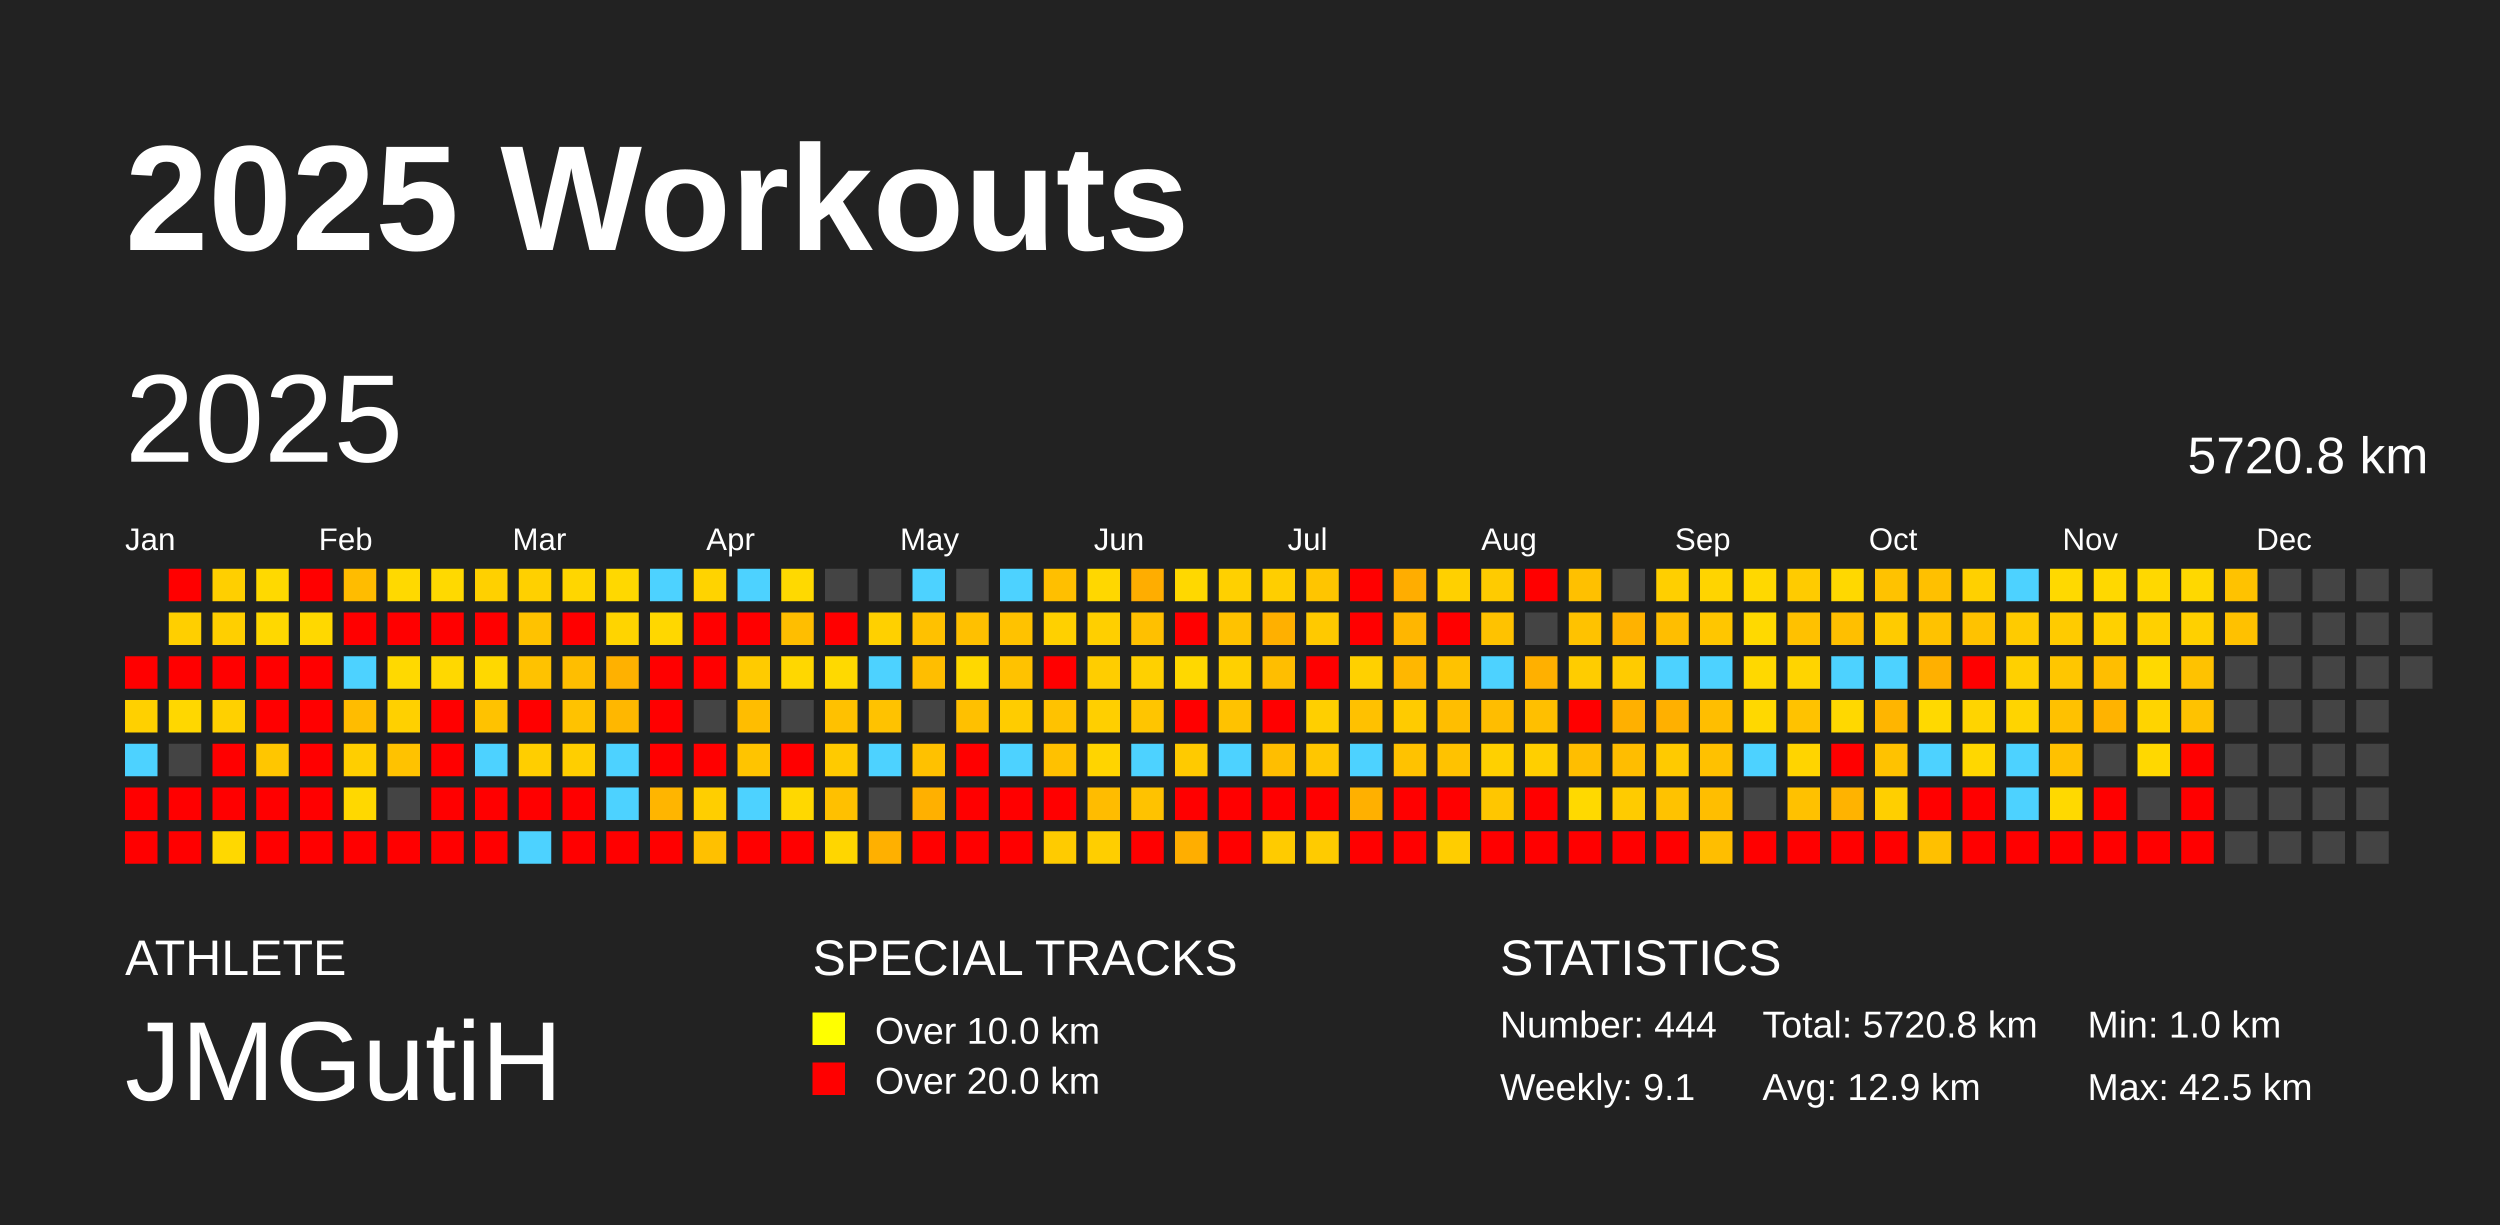
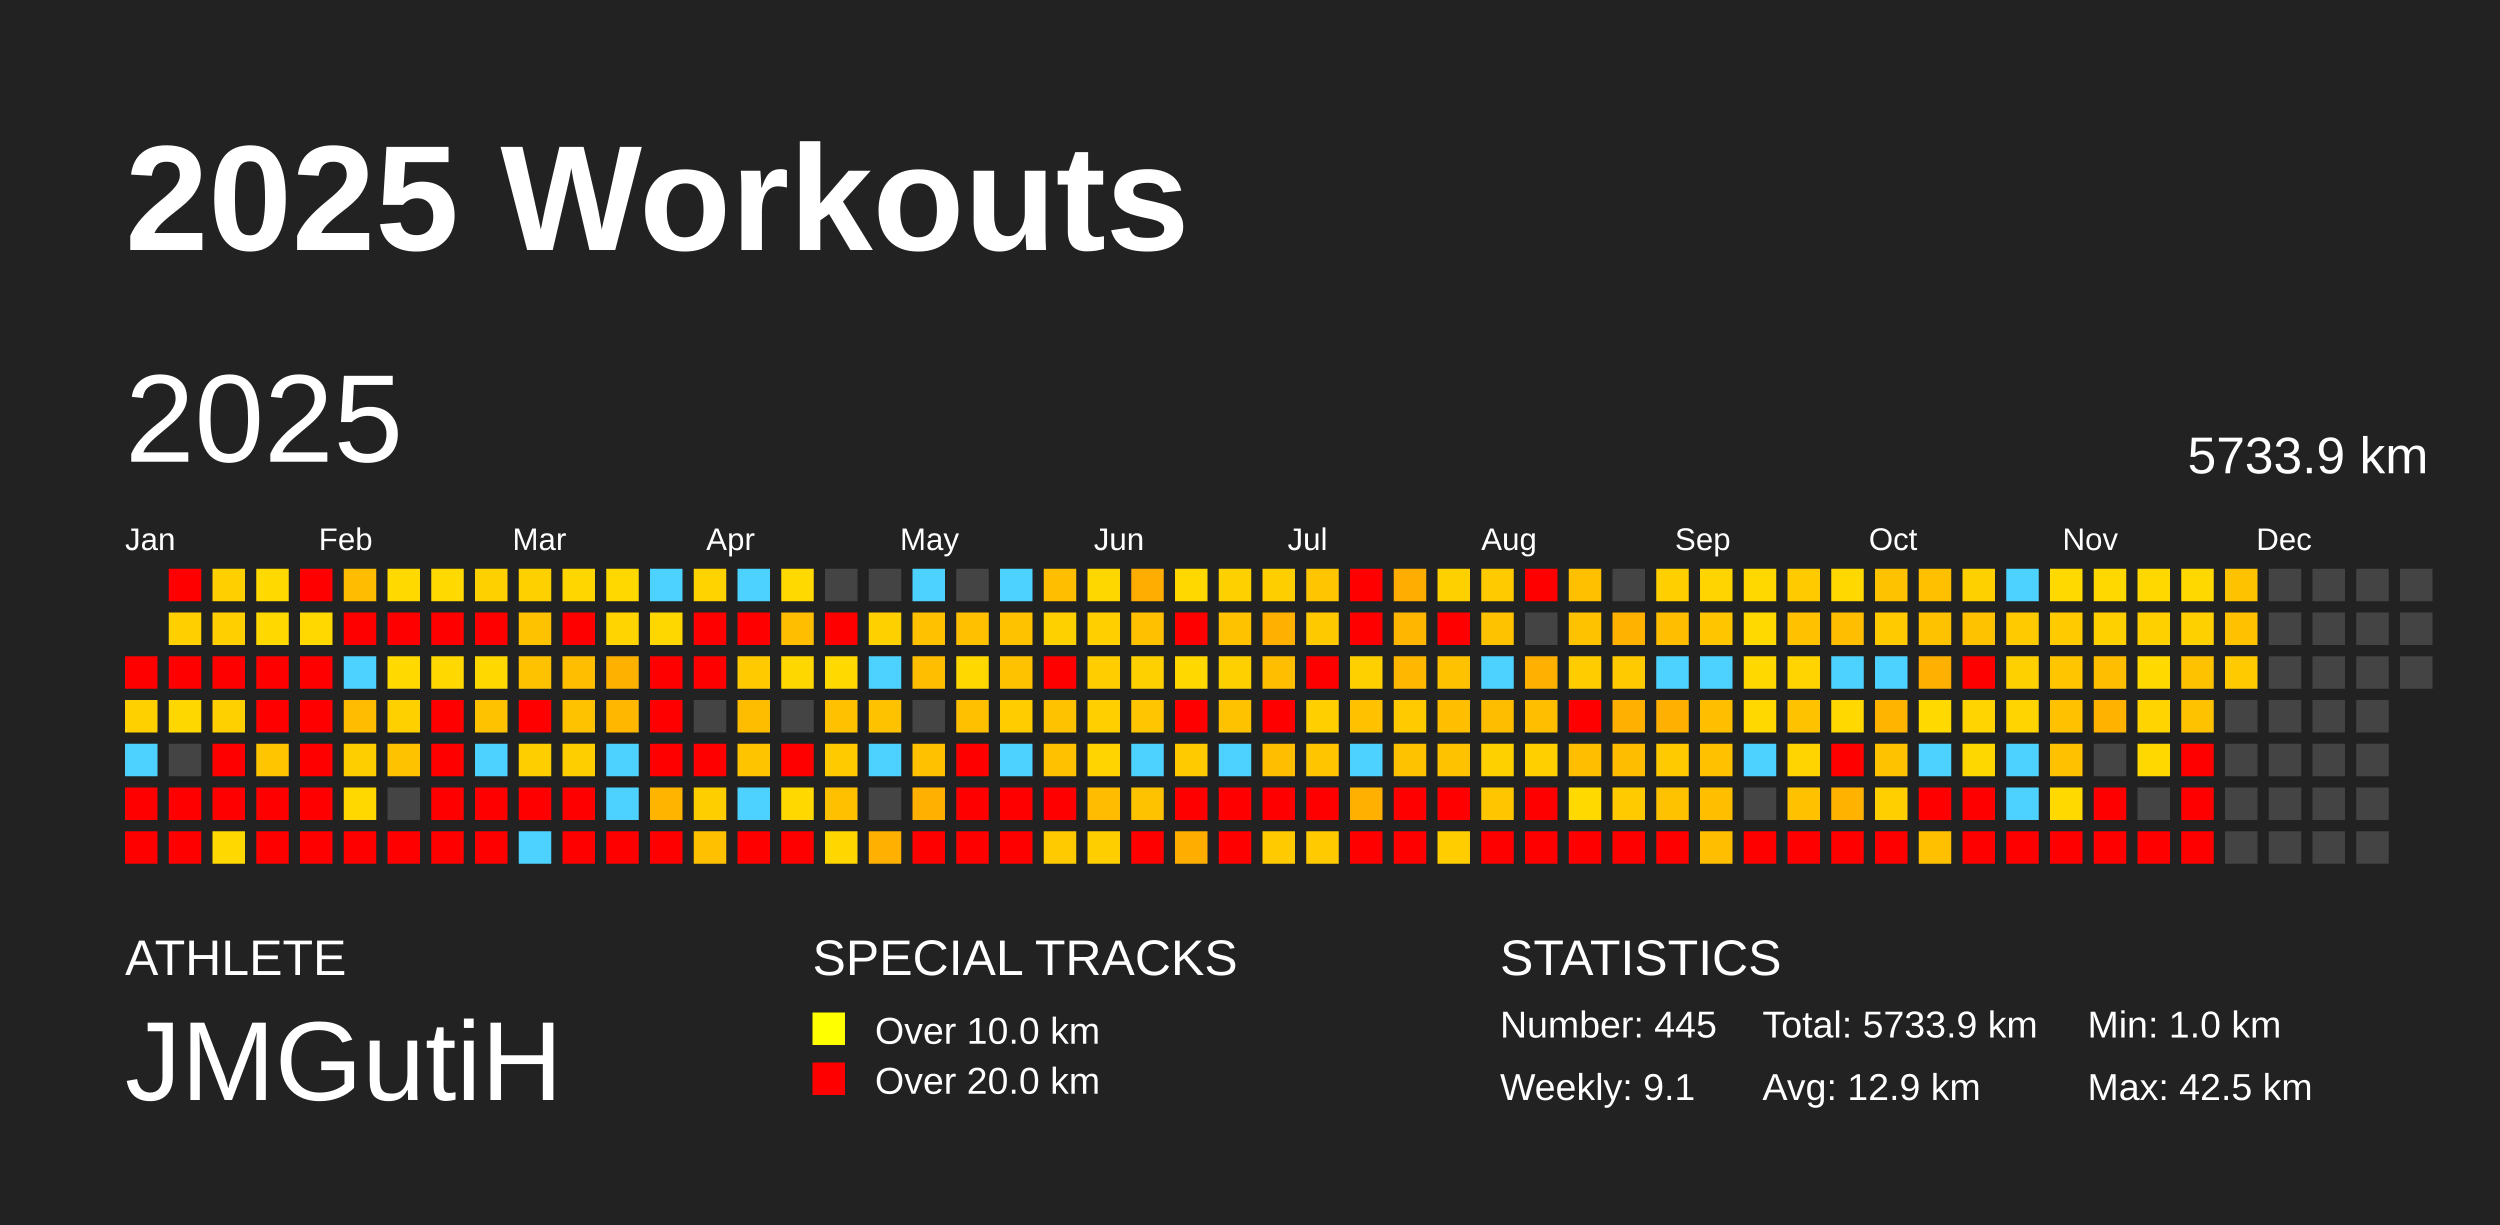
<svg xmlns="http://www.w3.org/2000/svg" baseProfile="full" height="98mm" version="1.1" viewBox="0,0,200,98" width="200mm">
  <defs />
  <rect fill="#222222" height="98" width="200" x="0" y="0" />
  <text fill="#FFFFFF" style="font-size:12px; font-family:Arial; font-weight:bold;" x="10" y="20">2025 Workouts</text>
  <text fill="#FFFFFF" style="font-size:4px; font-family:Arial" x="10" y="78">ATHLETE</text>
  <text fill="#FFFFFF" style="font-size:9px; font-family:Arial" x="10" y="88">JMGutiH</text>
  <text fill="#FFFFFF" style="font-size:4px; font-family:Arial" x="65" y="78">SPECIAL TRACKS</text>
  <rect fill="yellow" height="2.6" width="2.6" x="65" y="81" />
  <text fill="#FFFFFF" style="font-size:3px; font-family:Arial" x="70" y="83.5">Over 10.0 km</text>
  <rect fill="red" height="2.6" width="2.6" x="65" y="85" />
  <text fill="#FFFFFF" style="font-size:3px; font-family:Arial" x="70" y="87.5">Over 20.0 km</text>
  <text fill="#FFFFFF" style="font-size:4px; font-family:Arial" x="120" y="78">STATISTICS</text>
-   <text fill="#FFFFFF" style="font-size:3px; font-family:Arial" x="120" y="83">Number: 444</text>
+   <text fill="#FFFFFF" style="font-size:3px; font-family:Arial" x="120" y="83">Number: 445</text>
  <text fill="#FFFFFF" style="font-size:3px; font-family:Arial" x="120" y="88">Weekly: 9.1</text>
-   <text fill="#FFFFFF" style="font-size:3px; font-family:Arial" x="141" y="83">Total: 5720.8 km</text>
+   <text fill="#FFFFFF" style="font-size:3px; font-family:Arial" x="141" y="83">Total: 5733.9 km</text>
  <text fill="#FFFFFF" style="font-size:3px; font-family:Arial" x="141" y="88">Avg: 12.9 km</text>
  <text fill="#FFFFFF" style="font-size:3px; font-family:Arial" x="167" y="83">Min: 1.0 km</text>
  <text fill="#FFFFFF" style="font-size:3px; font-family:Arial" x="167" y="88">Max: 42.5 km</text>
  <text dominant-baseline="hanging" fill="#FFFFFF" style="font-size:10.0px; font-family:Arial;" x="10" y="30">2025</text>
-   <text dominant-baseline="hanging" fill="#FFFFFF" style="font-size:4.125px; font-family:Arial;" x="175" y="35">5720.8 km</text>
+   <text dominant-baseline="hanging" fill="#FFFFFF" style="font-size:4.125px; font-family:Arial;" x="175" y="35">5733.9 km</text>
  <text fill="#FFFFFF" style="font-size:2.5px; font-family:Arial" x="10.0" y="44">Jan</text>
  <text fill="#FFFFFF" style="font-size:2.5px; font-family:Arial" x="25.5" y="44">Feb</text>
  <text fill="#FFFFFF" style="font-size:2.5px; font-family:Arial" x="41.0" y="44">Mar</text>
  <text fill="#FFFFFF" style="font-size:2.5px; font-family:Arial" x="56.5" y="44">Apr</text>
  <text fill="#FFFFFF" style="font-size:2.5px; font-family:Arial" x="72.0" y="44">May</text>
  <text fill="#FFFFFF" style="font-size:2.5px; font-family:Arial" x="87.5" y="44">Jun</text>
  <text fill="#FFFFFF" style="font-size:2.5px; font-family:Arial" x="103.0" y="44">Jul</text>
  <text fill="#FFFFFF" style="font-size:2.5px; font-family:Arial" x="118.5" y="44">Aug</text>
  <text fill="#FFFFFF" style="font-size:2.5px; font-family:Arial" x="134.0" y="44">Sep</text>
  <text fill="#FFFFFF" style="font-size:2.5px; font-family:Arial" x="149.5" y="44">Oct</text>
  <text fill="#FFFFFF" style="font-size:2.5px; font-family:Arial" x="165.0" y="44">Nov</text>
  <text fill="#FFFFFF" style="font-size:2.5px; font-family:Arial" x="180.5" y="44">Dec</text>
  <rect fill="red" height="2.6" width="2.6" x="10.0" y="52.5" />
  <rect fill="#ffd000" height="2.6" width="2.6" x="10.0" y="56.0" />
  <rect fill="#4dd2ff" height="2.6" width="2.6" x="10.0" y="59.5" />
  <rect fill="red" height="2.6" width="2.6" x="10.0" y="63.0" />
  <rect fill="red" height="2.6" width="2.6" x="10.0" y="66.5" />
  <rect fill="red" height="2.6" width="2.6" x="13.5" y="45.5" />
  <rect fill="#ffcf00" height="2.6" width="2.6" x="13.5" y="49.0" />
  <rect fill="red" height="2.6" width="2.6" x="13.5" y="52.5" />
  <rect fill="#ffd700" height="2.6" width="2.6" x="13.5" y="56.0" />
  <rect fill="#444444" height="2.6" width="2.6" x="13.5" y="59.5" />
  <rect fill="red" height="2.6" width="2.6" x="13.5" y="63.0" />
  <rect fill="red" height="2.6" width="2.6" x="13.5" y="66.5" />
  <rect fill="#ffcf00" height="2.6" width="2.6" x="17.0" y="45.5" />
  <rect fill="#ffcf00" height="2.6" width="2.6" x="17.0" y="49.0" />
  <rect fill="red" height="2.6" width="2.6" x="17.0" y="52.5" />
  <rect fill="#ffd000" height="2.6" width="2.6" x="17.0" y="56.0" />
  <rect fill="red" height="2.6" width="2.6" x="17.0" y="59.5" />
  <rect fill="red" height="2.6" width="2.6" x="17.0" y="63.0" />
  <rect fill="#ffd800" height="2.6" width="2.6" x="17.0" y="66.5" />
  <rect fill="#ffd900" height="2.6" width="2.6" x="20.5" y="45.5" />
  <rect fill="#ffd800" height="2.6" width="2.6" x="20.5" y="49.0" />
  <rect fill="red" height="2.6" width="2.6" x="20.5" y="52.5" />
  <rect fill="red" height="2.6" width="2.6" x="20.5" y="56.0" />
  <rect fill="#ffc600" height="2.6" width="2.6" x="20.5" y="59.5" />
  <rect fill="red" height="2.6" width="2.6" x="20.5" y="63.0" />
  <rect fill="red" height="2.6" width="2.6" x="20.5" y="66.5" />
  <rect fill="red" height="2.6" width="2.6" x="24.0" y="45.5" />
  <rect fill="#ffd800" height="2.6" width="2.6" x="24.0" y="49.0" />
  <rect fill="red" height="2.6" width="2.6" x="24.0" y="52.5" />
  <rect fill="red" height="2.6" width="2.6" x="24.0" y="56.0" />
  <rect fill="red" height="2.6" width="2.6" x="24.0" y="59.5" />
  <rect fill="red" height="2.6" width="2.6" x="24.0" y="63.0" />
  <rect fill="red" height="2.6" width="2.6" x="24.0" y="66.5" />
  <rect fill="#ffbc00" height="2.6" width="2.6" x="27.5" y="45.5" />
  <rect fill="red" height="2.6" width="2.6" x="27.5" y="49.0" />
  <rect fill="#4dd2ff" height="2.6" width="2.6" x="27.5" y="52.5" />
  <rect fill="#ffbc00" height="2.6" width="2.6" x="27.5" y="56.0" />
  <rect fill="#ffce00" height="2.6" width="2.6" x="27.5" y="59.5" />
  <rect fill="#ffd800" height="2.6" width="2.6" x="27.5" y="63.0" />
  <rect fill="red" height="2.6" width="2.6" x="27.5" y="66.5" />
  <rect fill="#ffd900" height="2.6" width="2.6" x="31.0" y="45.5" />
  <rect fill="red" height="2.6" width="2.6" x="31.0" y="49.0" />
  <rect fill="#ffd900" height="2.6" width="2.6" x="31.0" y="52.5" />
  <rect fill="#ffd000" height="2.6" width="2.6" x="31.0" y="56.0" />
  <rect fill="#ffc200" height="2.6" width="2.6" x="31.0" y="59.5" />
  <rect fill="#444444" height="2.6" width="2.6" x="31.0" y="63.0" />
  <rect fill="red" height="2.6" width="2.6" x="31.0" y="66.5" />
  <rect fill="#ffd900" height="2.6" width="2.6" x="34.5" y="45.5" />
  <rect fill="red" height="2.6" width="2.6" x="34.5" y="49.0" />
  <rect fill="#ffd800" height="2.6" width="2.6" x="34.5" y="52.5" />
  <rect fill="red" height="2.6" width="2.6" x="34.5" y="56.0" />
  <rect fill="red" height="2.6" width="2.6" x="34.5" y="59.5" />
  <rect fill="red" height="2.6" width="2.6" x="34.5" y="63.0" />
  <rect fill="red" height="2.6" width="2.6" x="34.5" y="66.5" />
  <rect fill="#ffd000" height="2.6" width="2.6" x="38.0" y="45.5" />
  <rect fill="red" height="2.6" width="2.6" x="38.0" y="49.0" />
  <rect fill="#ffd800" height="2.6" width="2.6" x="38.0" y="52.5" />
  <rect fill="#ffc200" height="2.6" width="2.6" x="38.0" y="56.0" />
  <rect fill="#4dd2ff" height="2.6" width="2.6" x="38.0" y="59.5" />
  <rect fill="red" height="2.6" width="2.6" x="38.0" y="63.0" />
  <rect fill="red" height="2.6" width="2.6" x="38.0" y="66.5" />
  <rect fill="#ffd000" height="2.6" width="2.6" x="41.5" y="45.5" />
  <rect fill="#ffc200" height="2.6" width="2.6" x="41.5" y="49.0" />
  <rect fill="#ffc200" height="2.6" width="2.6" x="41.5" y="52.5" />
  <rect fill="red" height="2.6" width="2.6" x="41.5" y="56.0" />
  <rect fill="#ffce00" height="2.6" width="2.6" x="41.5" y="59.5" />
  <rect fill="red" height="2.6" width="2.6" x="41.5" y="63.0" />
  <rect fill="#4dd2ff" height="2.6" width="2.6" x="41.5" y="66.5" />
  <rect fill="#ffd600" height="2.6" width="2.6" x="45.0" y="45.5" />
  <rect fill="red" height="2.6" width="2.6" x="45.0" y="49.0" />
  <rect fill="#ffbe00" height="2.6" width="2.6" x="45.0" y="52.5" />
  <rect fill="#ffc200" height="2.6" width="2.6" x="45.0" y="56.0" />
  <rect fill="#ffce00" height="2.6" width="2.6" x="45.0" y="59.5" />
  <rect fill="red" height="2.6" width="2.6" x="45.0" y="63.0" />
  <rect fill="red" height="2.6" width="2.6" x="45.0" y="66.5" />
  <rect fill="#ffd800" height="2.6" width="2.6" x="48.5" y="45.5" />
  <rect fill="#ffd400" height="2.6" width="2.6" x="48.5" y="49.0" />
  <rect fill="#ffb100" height="2.6" width="2.6" x="48.5" y="52.5" />
  <rect fill="#ffb700" height="2.6" width="2.6" x="48.5" y="56.0" />
  <rect fill="#4dd2ff" height="2.6" width="2.6" x="48.5" y="59.5" />
  <rect fill="#4dd2ff" height="2.6" width="2.6" x="48.5" y="63.0" />
  <rect fill="red" height="2.6" width="2.6" x="48.5" y="66.5" />
  <rect fill="#4dd2ff" height="2.6" width="2.6" x="52.0" y="45.5" />
  <rect fill="#ffd700" height="2.6" width="2.6" x="52.0" y="49.0" />
  <rect fill="red" height="2.6" width="2.6" x="52.0" y="52.5" />
  <rect fill="red" height="2.6" width="2.6" x="52.0" y="56.0" />
  <rect fill="red" height="2.6" width="2.6" x="52.0" y="59.5" />
  <rect fill="#ffb500" height="2.6" width="2.6" x="52.0" y="63.0" />
  <rect fill="red" height="2.6" width="2.6" x="52.0" y="66.5" />
  <rect fill="#ffd300" height="2.6" width="2.6" x="55.5" y="45.5" />
  <rect fill="red" height="2.6" width="2.6" x="55.5" y="49.0" />
  <rect fill="red" height="2.6" width="2.6" x="55.5" y="52.5" />
  <rect fill="#444444" height="2.6" width="2.6" x="55.5" y="56.0" />
  <rect fill="red" height="2.6" width="2.6" x="55.5" y="59.5" />
  <rect fill="#ffce00" height="2.6" width="2.6" x="55.5" y="63.0" />
  <rect fill="#ffc000" height="2.6" width="2.6" x="55.5" y="66.5" />
  <rect fill="#4dd2ff" height="2.6" width="2.6" x="59.0" y="45.5" />
  <rect fill="red" height="2.6" width="2.6" x="59.0" y="49.0" />
  <rect fill="#ffcb00" height="2.6" width="2.6" x="59.0" y="52.5" />
  <rect fill="#ffbd00" height="2.6" width="2.6" x="59.0" y="56.0" />
  <rect fill="#ffc400" height="2.6" width="2.6" x="59.0" y="59.5" />
  <rect fill="#4dd2ff" height="2.6" width="2.6" x="59.0" y="63.0" />
  <rect fill="red" height="2.6" width="2.6" x="59.0" y="66.5" />
  <rect fill="#ffd900" height="2.6" width="2.6" x="62.5" y="45.5" />
  <rect fill="#ffbe00" height="2.6" width="2.6" x="62.5" y="49.0" />
  <rect fill="#ffd700" height="2.6" width="2.6" x="62.5" y="52.5" />
  <rect fill="#444444" height="2.6" width="2.6" x="62.5" y="56.0" />
  <rect fill="red" height="2.6" width="2.6" x="62.5" y="59.5" />
  <rect fill="#ffd800" height="2.6" width="2.6" x="62.5" y="63.0" />
  <rect fill="red" height="2.6" width="2.6" x="62.5" y="66.5" />
  <rect fill="#444444" height="2.6" width="2.6" x="66.0" y="45.5" />
  <rect fill="red" height="2.6" width="2.6" x="66.0" y="49.0" />
  <rect fill="#ffd900" height="2.6" width="2.6" x="66.0" y="52.5" />
  <rect fill="#ffc100" height="2.6" width="2.6" x="66.0" y="56.0" />
  <rect fill="#ffca00" height="2.6" width="2.6" x="66.0" y="59.5" />
  <rect fill="#ffc000" height="2.6" width="2.6" x="66.0" y="63.0" />
  <rect fill="#ffd600" height="2.6" width="2.6" x="66.0" y="66.5" />
  <rect fill="#444444" height="2.6" width="2.6" x="69.5" y="45.5" />
  <rect fill="#ffd000" height="2.6" width="2.6" x="69.5" y="49.0" />
  <rect fill="#4dd2ff" height="2.6" width="2.6" x="69.5" y="52.5" />
  <rect fill="#ffc200" height="2.6" width="2.6" x="69.5" y="56.0" />
  <rect fill="#4dd2ff" height="2.6" width="2.6" x="69.5" y="59.5" />
  <rect fill="#444444" height="2.6" width="2.6" x="69.5" y="63.0" />
  <rect fill="#ffb000" height="2.6" width="2.6" x="69.5" y="66.5" />
  <rect fill="#4dd2ff" height="2.6" width="2.6" x="73.0" y="45.5" />
  <rect fill="#ffc100" height="2.6" width="2.6" x="73.0" y="49.0" />
  <rect fill="#ffbe00" height="2.6" width="2.6" x="73.0" y="52.5" />
  <rect fill="#444444" height="2.6" width="2.6" x="73.0" y="56.0" />
  <rect fill="#ffc100" height="2.6" width="2.6" x="73.0" y="59.5" />
  <rect fill="#ffb000" height="2.6" width="2.6" x="73.0" y="63.0" />
  <rect fill="red" height="2.6" width="2.6" x="73.0" y="66.5" />
  <rect fill="#444444" height="2.6" width="2.6" x="76.5" y="45.5" />
  <rect fill="#ffc000" height="2.6" width="2.6" x="76.5" y="49.0" />
  <rect fill="#ffd800" height="2.6" width="2.6" x="76.5" y="52.5" />
  <rect fill="#ffc000" height="2.6" width="2.6" x="76.5" y="56.0" />
  <rect fill="red" height="2.6" width="2.6" x="76.5" y="59.5" />
  <rect fill="red" height="2.6" width="2.6" x="76.5" y="63.0" />
  <rect fill="red" height="2.6" width="2.6" x="76.5" y="66.5" />
  <rect fill="#4dd2ff" height="2.6" width="2.6" x="80.0" y="45.5" />
  <rect fill="#ffc200" height="2.6" width="2.6" x="80.0" y="49.0" />
  <rect fill="#ffc200" height="2.6" width="2.6" x="80.0" y="52.5" />
  <rect fill="#ffcc00" height="2.6" width="2.6" x="80.0" y="56.0" />
  <rect fill="#4dd2ff" height="2.6" width="2.6" x="80.0" y="59.5" />
  <rect fill="red" height="2.6" width="2.6" x="80.0" y="63.0" />
  <rect fill="red" height="2.6" width="2.6" x="80.0" y="66.5" />
  <rect fill="#ffbf00" height="2.6" width="2.6" x="83.5" y="45.5" />
  <rect fill="#ffd000" height="2.6" width="2.6" x="83.5" y="49.0" />
  <rect fill="red" height="2.6" width="2.6" x="83.5" y="52.5" />
  <rect fill="#ffc200" height="2.6" width="2.6" x="83.5" y="56.0" />
  <rect fill="#ffc100" height="2.6" width="2.6" x="83.5" y="59.5" />
  <rect fill="red" height="2.6" width="2.6" x="83.5" y="63.0" />
  <rect fill="#ffcb00" height="2.6" width="2.6" x="83.5" y="66.5" />
  <rect fill="#ffd700" height="2.6" width="2.6" x="87.0" y="45.5" />
  <rect fill="#ffcf00" height="2.6" width="2.6" x="87.0" y="49.0" />
  <rect fill="#ffcd00" height="2.6" width="2.6" x="87.0" y="52.5" />
  <rect fill="#ffcf00" height="2.6" width="2.6" x="87.0" y="56.0" />
  <rect fill="#ffd400" height="2.6" width="2.6" x="87.0" y="59.5" />
  <rect fill="#ffbc00" height="2.6" width="2.6" x="87.0" y="63.0" />
  <rect fill="#ffce00" height="2.6" width="2.6" x="87.0" y="66.5" />
  <rect fill="#ffad00" height="2.6" width="2.6" x="90.5" y="45.5" />
  <rect fill="#ffc000" height="2.6" width="2.6" x="90.5" y="49.0" />
  <rect fill="#ffd000" height="2.6" width="2.6" x="90.5" y="52.5" />
  <rect fill="#ffc500" height="2.6" width="2.6" x="90.5" y="56.0" />
  <rect fill="#4dd2ff" height="2.6" width="2.6" x="90.5" y="59.5" />
  <rect fill="#ffc200" height="2.6" width="2.6" x="90.5" y="63.0" />
  <rect fill="red" height="2.6" width="2.6" x="90.5" y="66.5" />
  <rect fill="#ffd800" height="2.6" width="2.6" x="94.0" y="45.5" />
  <rect fill="red" height="2.6" width="2.6" x="94.0" y="49.0" />
  <rect fill="#ffd800" height="2.6" width="2.6" x="94.0" y="52.5" />
  <rect fill="red" height="2.6" width="2.6" x="94.0" y="56.0" />
  <rect fill="#ffca00" height="2.6" width="2.6" x="94.0" y="59.5" />
  <rect fill="red" height="2.6" width="2.6" x="94.0" y="63.0" />
  <rect fill="#ffae00" height="2.6" width="2.6" x="94.0" y="66.5" />
  <rect fill="#ffd000" height="2.6" width="2.6" x="97.5" y="45.5" />
  <rect fill="#ffc200" height="2.6" width="2.6" x="97.5" y="49.0" />
  <rect fill="#ffd000" height="2.6" width="2.6" x="97.5" y="52.5" />
  <rect fill="#ffc200" height="2.6" width="2.6" x="97.5" y="56.0" />
  <rect fill="#4dd2ff" height="2.6" width="2.6" x="97.5" y="59.5" />
  <rect fill="red" height="2.6" width="2.6" x="97.5" y="63.0" />
  <rect fill="red" height="2.6" width="2.6" x="97.5" y="66.5" />
  <rect fill="#ffce00" height="2.6" width="2.6" x="101.0" y="45.5" />
  <rect fill="#ffb000" height="2.6" width="2.6" x="101.0" y="49.0" />
  <rect fill="#ffbe00" height="2.6" width="2.6" x="101.0" y="52.5" />
  <rect fill="red" height="2.6" width="2.6" x="101.0" y="56.0" />
  <rect fill="#ffbe00" height="2.6" width="2.6" x="101.0" y="59.5" />
  <rect fill="red" height="2.6" width="2.6" x="101.0" y="63.0" />
  <rect fill="#ffcb00" height="2.6" width="2.6" x="101.0" y="66.5" />
  <rect fill="#ffc500" height="2.6" width="2.6" x="104.5" y="45.5" />
  <rect fill="#ffc900" height="2.6" width="2.6" x="104.5" y="49.0" />
  <rect fill="red" height="2.6" width="2.6" x="104.5" y="52.5" />
  <rect fill="#ffcf00" height="2.6" width="2.6" x="104.5" y="56.0" />
  <rect fill="#ffc600" height="2.6" width="2.6" x="104.5" y="59.5" />
  <rect fill="red" height="2.6" width="2.6" x="104.5" y="63.0" />
  <rect fill="#ffcb00" height="2.6" width="2.6" x="104.5" y="66.5" />
  <rect fill="red" height="2.6" width="2.6" x="108.0" y="45.5" />
  <rect fill="red" height="2.6" width="2.6" x="108.0" y="49.0" />
  <rect fill="#ffd000" height="2.6" width="2.6" x="108.0" y="52.5" />
  <rect fill="#ffc100" height="2.6" width="2.6" x="108.0" y="56.0" />
  <rect fill="#4dd2ff" height="2.6" width="2.6" x="108.0" y="59.5" />
  <rect fill="#ffb000" height="2.6" width="2.6" x="108.0" y="63.0" />
  <rect fill="red" height="2.6" width="2.6" x="108.0" y="66.5" />
  <rect fill="#ffad00" height="2.6" width="2.6" x="111.5" y="45.5" />
  <rect fill="#ffb600" height="2.6" width="2.6" x="111.5" y="49.0" />
  <rect fill="#ffb700" height="2.6" width="2.6" x="111.5" y="52.5" />
  <rect fill="#ffcb00" height="2.6" width="2.6" x="111.5" y="56.0" />
  <rect fill="#ffc200" height="2.6" width="2.6" x="111.5" y="59.5" />
  <rect fill="red" height="2.6" width="2.6" x="111.5" y="63.0" />
  <rect fill="red" height="2.6" width="2.6" x="111.5" y="66.5" />
  <rect fill="#ffd000" height="2.6" width="2.6" x="115.0" y="45.5" />
  <rect fill="red" height="2.6" width="2.6" x="115.0" y="49.0" />
  <rect fill="#ffc200" height="2.6" width="2.6" x="115.0" y="52.5" />
  <rect fill="#ffbe00" height="2.6" width="2.6" x="115.0" y="56.0" />
  <rect fill="#ffc200" height="2.6" width="2.6" x="115.0" y="59.5" />
  <rect fill="red" height="2.6" width="2.6" x="115.0" y="63.0" />
  <rect fill="#ffcd00" height="2.6" width="2.6" x="115.0" y="66.5" />
  <rect fill="#ffcb00" height="2.6" width="2.6" x="118.5" y="45.5" />
  <rect fill="#ffc200" height="2.6" width="2.6" x="118.5" y="49.0" />
  <rect fill="#4dd2ff" height="2.6" width="2.6" x="118.5" y="52.5" />
  <rect fill="#ffbd00" height="2.6" width="2.6" x="118.5" y="56.0" />
  <rect fill="#ffd000" height="2.6" width="2.6" x="118.5" y="59.5" />
  <rect fill="#ffc600" height="2.6" width="2.6" x="118.5" y="63.0" />
  <rect fill="red" height="2.6" width="2.6" x="118.5" y="66.5" />
  <rect fill="red" height="2.6" width="2.6" x="122.0" y="45.5" />
  <rect fill="#444444" height="2.6" width="2.6" x="122.0" y="49.0" />
  <rect fill="#ffb000" height="2.6" width="2.6" x="122.0" y="52.5" />
  <rect fill="#ffbf00" height="2.6" width="2.6" x="122.0" y="56.0" />
  <rect fill="#ffcf00" height="2.6" width="2.6" x="122.0" y="59.5" />
  <rect fill="red" height="2.6" width="2.6" x="122.0" y="63.0" />
  <rect fill="red" height="2.6" width="2.6" x="122.0" y="66.5" />
  <rect fill="#ffc000" height="2.6" width="2.6" x="125.5" y="45.5" />
  <rect fill="#ffc200" height="2.6" width="2.6" x="125.5" y="49.0" />
  <rect fill="#ffcc00" height="2.6" width="2.6" x="125.5" y="52.5" />
  <rect fill="red" height="2.6" width="2.6" x="125.5" y="56.0" />
  <rect fill="#ffbe00" height="2.6" width="2.6" x="125.5" y="59.5" />
  <rect fill="#ffd900" height="2.6" width="2.6" x="125.5" y="63.0" />
  <rect fill="red" height="2.6" width="2.6" x="125.5" y="66.5" />
  <rect fill="#444444" height="2.6" width="2.6" x="129.0" y="45.5" />
  <rect fill="#ffb200" height="2.6" width="2.6" x="129.0" y="49.0" />
  <rect fill="#ffcb00" height="2.6" width="2.6" x="129.0" y="52.5" />
  <rect fill="#ffb000" height="2.6" width="2.6" x="129.0" y="56.0" />
  <rect fill="#ffbd00" height="2.6" width="2.6" x="129.0" y="59.5" />
  <rect fill="#ffcb00" height="2.6" width="2.6" x="129.0" y="63.0" />
  <rect fill="red" height="2.6" width="2.6" x="129.0" y="66.5" />
  <rect fill="#ffcf00" height="2.6" width="2.6" x="132.5" y="45.5" />
  <rect fill="#ffbe00" height="2.6" width="2.6" x="132.5" y="49.0" />
  <rect fill="#4dd2ff" height="2.6" width="2.6" x="132.5" y="52.5" />
  <rect fill="#ffb000" height="2.6" width="2.6" x="132.5" y="56.0" />
  <rect fill="#ffca00" height="2.6" width="2.6" x="132.5" y="59.5" />
  <rect fill="#ffc200" height="2.6" width="2.6" x="132.5" y="63.0" />
  <rect fill="red" height="2.6" width="2.6" x="132.5" y="66.5" />
  <rect fill="#ffd400" height="2.6" width="2.6" x="136.0" y="45.5" />
  <rect fill="#ffc600" height="2.6" width="2.6" x="136.0" y="49.0" />
  <rect fill="#4dd2ff" height="2.6" width="2.6" x="136.0" y="52.5" />
  <rect fill="#ffbe00" height="2.6" width="2.6" x="136.0" y="56.0" />
  <rect fill="#ffc100" height="2.6" width="2.6" x="136.0" y="59.5" />
  <rect fill="#ffbe00" height="2.6" width="2.6" x="136.0" y="63.0" />
  <rect fill="#ffbe00" height="2.6" width="2.6" x="136.0" y="66.5" />
  <rect fill="#ffd800" height="2.6" width="2.6" x="139.5" y="45.5" />
  <rect fill="#ffd900" height="2.6" width="2.6" x="139.5" y="49.0" />
  <rect fill="#ffd800" height="2.6" width="2.6" x="139.5" y="52.5" />
  <rect fill="#ffd800" height="2.6" width="2.6" x="139.5" y="56.0" />
  <rect fill="#4dd2ff" height="2.6" width="2.6" x="139.5" y="59.5" />
  <rect fill="#444444" height="2.6" width="2.6" x="139.5" y="63.0" />
  <rect fill="red" height="2.6" width="2.6" x="139.5" y="66.5" />
  <rect fill="#ffcb00" height="2.6" width="2.6" x="143.0" y="45.5" />
  <rect fill="#ffc100" height="2.6" width="2.6" x="143.0" y="49.0" />
  <rect fill="#ffd400" height="2.6" width="2.6" x="143.0" y="52.5" />
  <rect fill="#ffc200" height="2.6" width="2.6" x="143.0" y="56.0" />
  <rect fill="#ffd400" height="2.6" width="2.6" x="143.0" y="59.5" />
  <rect fill="#ffc100" height="2.6" width="2.6" x="143.0" y="63.0" />
  <rect fill="red" height="2.6" width="2.6" x="143.0" y="66.5" />
  <rect fill="#ffd800" height="2.6" width="2.6" x="146.5" y="45.5" />
  <rect fill="#ffbf00" height="2.6" width="2.6" x="146.5" y="49.0" />
  <rect fill="#4dd2ff" height="2.6" width="2.6" x="146.5" y="52.5" />
  <rect fill="#ffd800" height="2.6" width="2.6" x="146.5" y="56.0" />
  <rect fill="red" height="2.6" width="2.6" x="146.5" y="59.5" />
  <rect fill="#ffb300" height="2.6" width="2.6" x="146.5" y="63.0" />
  <rect fill="red" height="2.6" width="2.6" x="146.5" y="66.5" />
  <rect fill="#ffc200" height="2.6" width="2.6" x="150.0" y="45.5" />
  <rect fill="#ffcb00" height="2.6" width="2.6" x="150.0" y="49.0" />
  <rect fill="#4dd2ff" height="2.6" width="2.6" x="150.0" y="52.5" />
  <rect fill="#ffb500" height="2.6" width="2.6" x="150.0" y="56.0" />
  <rect fill="#ffc200" height="2.6" width="2.6" x="150.0" y="59.5" />
  <rect fill="#ffcf00" height="2.6" width="2.6" x="150.0" y="63.0" />
  <rect fill="red" height="2.6" width="2.6" x="150.0" y="66.5" />
  <rect fill="#ffc000" height="2.6" width="2.6" x="153.5" y="45.5" />
  <rect fill="#ffc200" height="2.6" width="2.6" x="153.5" y="49.0" />
  <rect fill="#ffb000" height="2.6" width="2.6" x="153.5" y="52.5" />
  <rect fill="#ffd900" height="2.6" width="2.6" x="153.5" y="56.0" />
  <rect fill="#4dd2ff" height="2.6" width="2.6" x="153.5" y="59.5" />
  <rect fill="red" height="2.6" width="2.6" x="153.5" y="63.0" />
  <rect fill="#ffc000" height="2.6" width="2.6" x="153.5" y="66.5" />
  <rect fill="#ffd000" height="2.6" width="2.6" x="157.0" y="45.5" />
  <rect fill="#ffc200" height="2.6" width="2.6" x="157.0" y="49.0" />
  <rect fill="red" height="2.6" width="2.6" x="157.0" y="52.5" />
  <rect fill="#ffd400" height="2.6" width="2.6" x="157.0" y="56.0" />
  <rect fill="#ffd700" height="2.6" width="2.6" x="157.0" y="59.5" />
  <rect fill="red" height="2.6" width="2.6" x="157.0" y="63.0" />
  <rect fill="red" height="2.6" width="2.6" x="157.0" y="66.5" />
  <rect fill="#4dd2ff" height="2.6" width="2.6" x="160.5" y="45.5" />
  <rect fill="#ffcb00" height="2.6" width="2.6" x="160.5" y="49.0" />
  <rect fill="#ffd000" height="2.6" width="2.6" x="160.5" y="52.5" />
  <rect fill="#ffd400" height="2.6" width="2.6" x="160.5" y="56.0" />
  <rect fill="#4dd2ff" height="2.6" width="2.6" x="160.5" y="59.5" />
  <rect fill="#4dd2ff" height="2.6" width="2.6" x="160.5" y="63.0" />
  <rect fill="red" height="2.6" width="2.6" x="160.5" y="66.5" />
  <rect fill="#ffd900" height="2.6" width="2.6" x="164.0" y="45.5" />
  <rect fill="#ffcb00" height="2.6" width="2.6" x="164.0" y="49.0" />
  <rect fill="#ffc600" height="2.6" width="2.6" x="164.0" y="52.5" />
  <rect fill="#ffc100" height="2.6" width="2.6" x="164.0" y="56.0" />
  <rect fill="#ffc100" height="2.6" width="2.6" x="164.0" y="59.5" />
  <rect fill="#ffd900" height="2.6" width="2.6" x="164.0" y="63.0" />
  <rect fill="red" height="2.6" width="2.6" x="164.0" y="66.5" />
  <rect fill="#ffd800" height="2.6" width="2.6" x="167.5" y="45.5" />
  <rect fill="#ffd000" height="2.6" width="2.6" x="167.5" y="49.0" />
  <rect fill="#ffbe00" height="2.6" width="2.6" x="167.5" y="52.5" />
  <rect fill="#ffb300" height="2.6" width="2.6" x="167.5" y="56.0" />
  <rect fill="#444444" height="2.6" width="2.6" x="167.5" y="59.5" />
  <rect fill="red" height="2.6" width="2.6" x="167.5" y="63.0" />
  <rect fill="red" height="2.6" width="2.6" x="167.5" y="66.5" />
  <rect fill="#ffd800" height="2.6" width="2.6" x="171.0" y="45.5" />
  <rect fill="#ffd000" height="2.6" width="2.6" x="171.0" y="49.0" />
  <rect fill="#ffd900" height="2.6" width="2.6" x="171.0" y="52.5" />
  <rect fill="#ffd400" height="2.6" width="2.6" x="171.0" y="56.0" />
  <rect fill="#ffd800" height="2.6" width="2.6" x="171.0" y="59.5" />
  <rect fill="#444444" height="2.6" width="2.6" x="171.0" y="63.0" />
  <rect fill="red" height="2.6" width="2.6" x="171.0" y="66.5" />
  <rect fill="#ffd800" height="2.6" width="2.6" x="174.5" y="45.5" />
  <rect fill="#ffd000" height="2.6" width="2.6" x="174.5" y="49.0" />
  <rect fill="#ffc200" height="2.6" width="2.6" x="174.5" y="52.5" />
  <rect fill="#ffc200" height="2.6" width="2.6" x="174.5" y="56.0" />
  <rect fill="red" height="2.6" width="2.6" x="174.5" y="59.5" />
  <rect fill="red" height="2.6" width="2.6" x="174.5" y="63.0" />
  <rect fill="red" height="2.6" width="2.6" x="174.5" y="66.5" />
  <rect fill="#ffc200" height="2.6" width="2.6" x="178.0" y="45.5" />
  <rect fill="#ffc100" height="2.6" width="2.6" x="178.0" y="49.0" />
-   <rect fill="#444444" height="2.6" width="2.6" x="178.0" y="52.5" />
+   <rect fill="#ffcb00" height="2.6" width="2.6" x="178.0" y="52.5" />
  <rect fill="#444444" height="2.6" width="2.6" x="178.0" y="56.0" />
  <rect fill="#444444" height="2.6" width="2.6" x="178.0" y="59.5" />
  <rect fill="#444444" height="2.6" width="2.6" x="178.0" y="63.0" />
  <rect fill="#444444" height="2.6" width="2.6" x="178.0" y="66.5" />
  <rect fill="#444444" height="2.6" width="2.6" x="181.5" y="45.5" />
  <rect fill="#444444" height="2.6" width="2.6" x="181.5" y="49.0" />
  <rect fill="#444444" height="2.6" width="2.6" x="181.5" y="52.5" />
  <rect fill="#444444" height="2.6" width="2.6" x="181.5" y="56.0" />
  <rect fill="#444444" height="2.6" width="2.6" x="181.5" y="59.5" />
  <rect fill="#444444" height="2.6" width="2.6" x="181.5" y="63.0" />
  <rect fill="#444444" height="2.6" width="2.6" x="181.5" y="66.5" />
  <rect fill="#444444" height="2.6" width="2.6" x="185.0" y="45.5" />
  <rect fill="#444444" height="2.6" width="2.6" x="185.0" y="49.0" />
  <rect fill="#444444" height="2.6" width="2.6" x="185.0" y="52.5" />
  <rect fill="#444444" height="2.6" width="2.6" x="185.0" y="56.0" />
  <rect fill="#444444" height="2.6" width="2.6" x="185.0" y="59.5" />
  <rect fill="#444444" height="2.6" width="2.6" x="185.0" y="63.0" />
  <rect fill="#444444" height="2.6" width="2.6" x="185.0" y="66.5" />
  <rect fill="#444444" height="2.6" width="2.6" x="188.5" y="45.5" />
  <rect fill="#444444" height="2.6" width="2.6" x="188.5" y="49.0" />
  <rect fill="#444444" height="2.6" width="2.6" x="188.5" y="52.5" />
  <rect fill="#444444" height="2.6" width="2.6" x="188.5" y="56.0" />
  <rect fill="#444444" height="2.6" width="2.6" x="188.5" y="59.5" />
  <rect fill="#444444" height="2.6" width="2.6" x="188.5" y="63.0" />
  <rect fill="#444444" height="2.6" width="2.6" x="188.5" y="66.5" />
  <rect fill="#444444" height="2.6" width="2.6" x="192.0" y="45.5" />
  <rect fill="#444444" height="2.6" width="2.6" x="192.0" y="49.0" />
  <rect fill="#444444" height="2.6" width="2.6" x="192.0" y="52.5" />
</svg>
